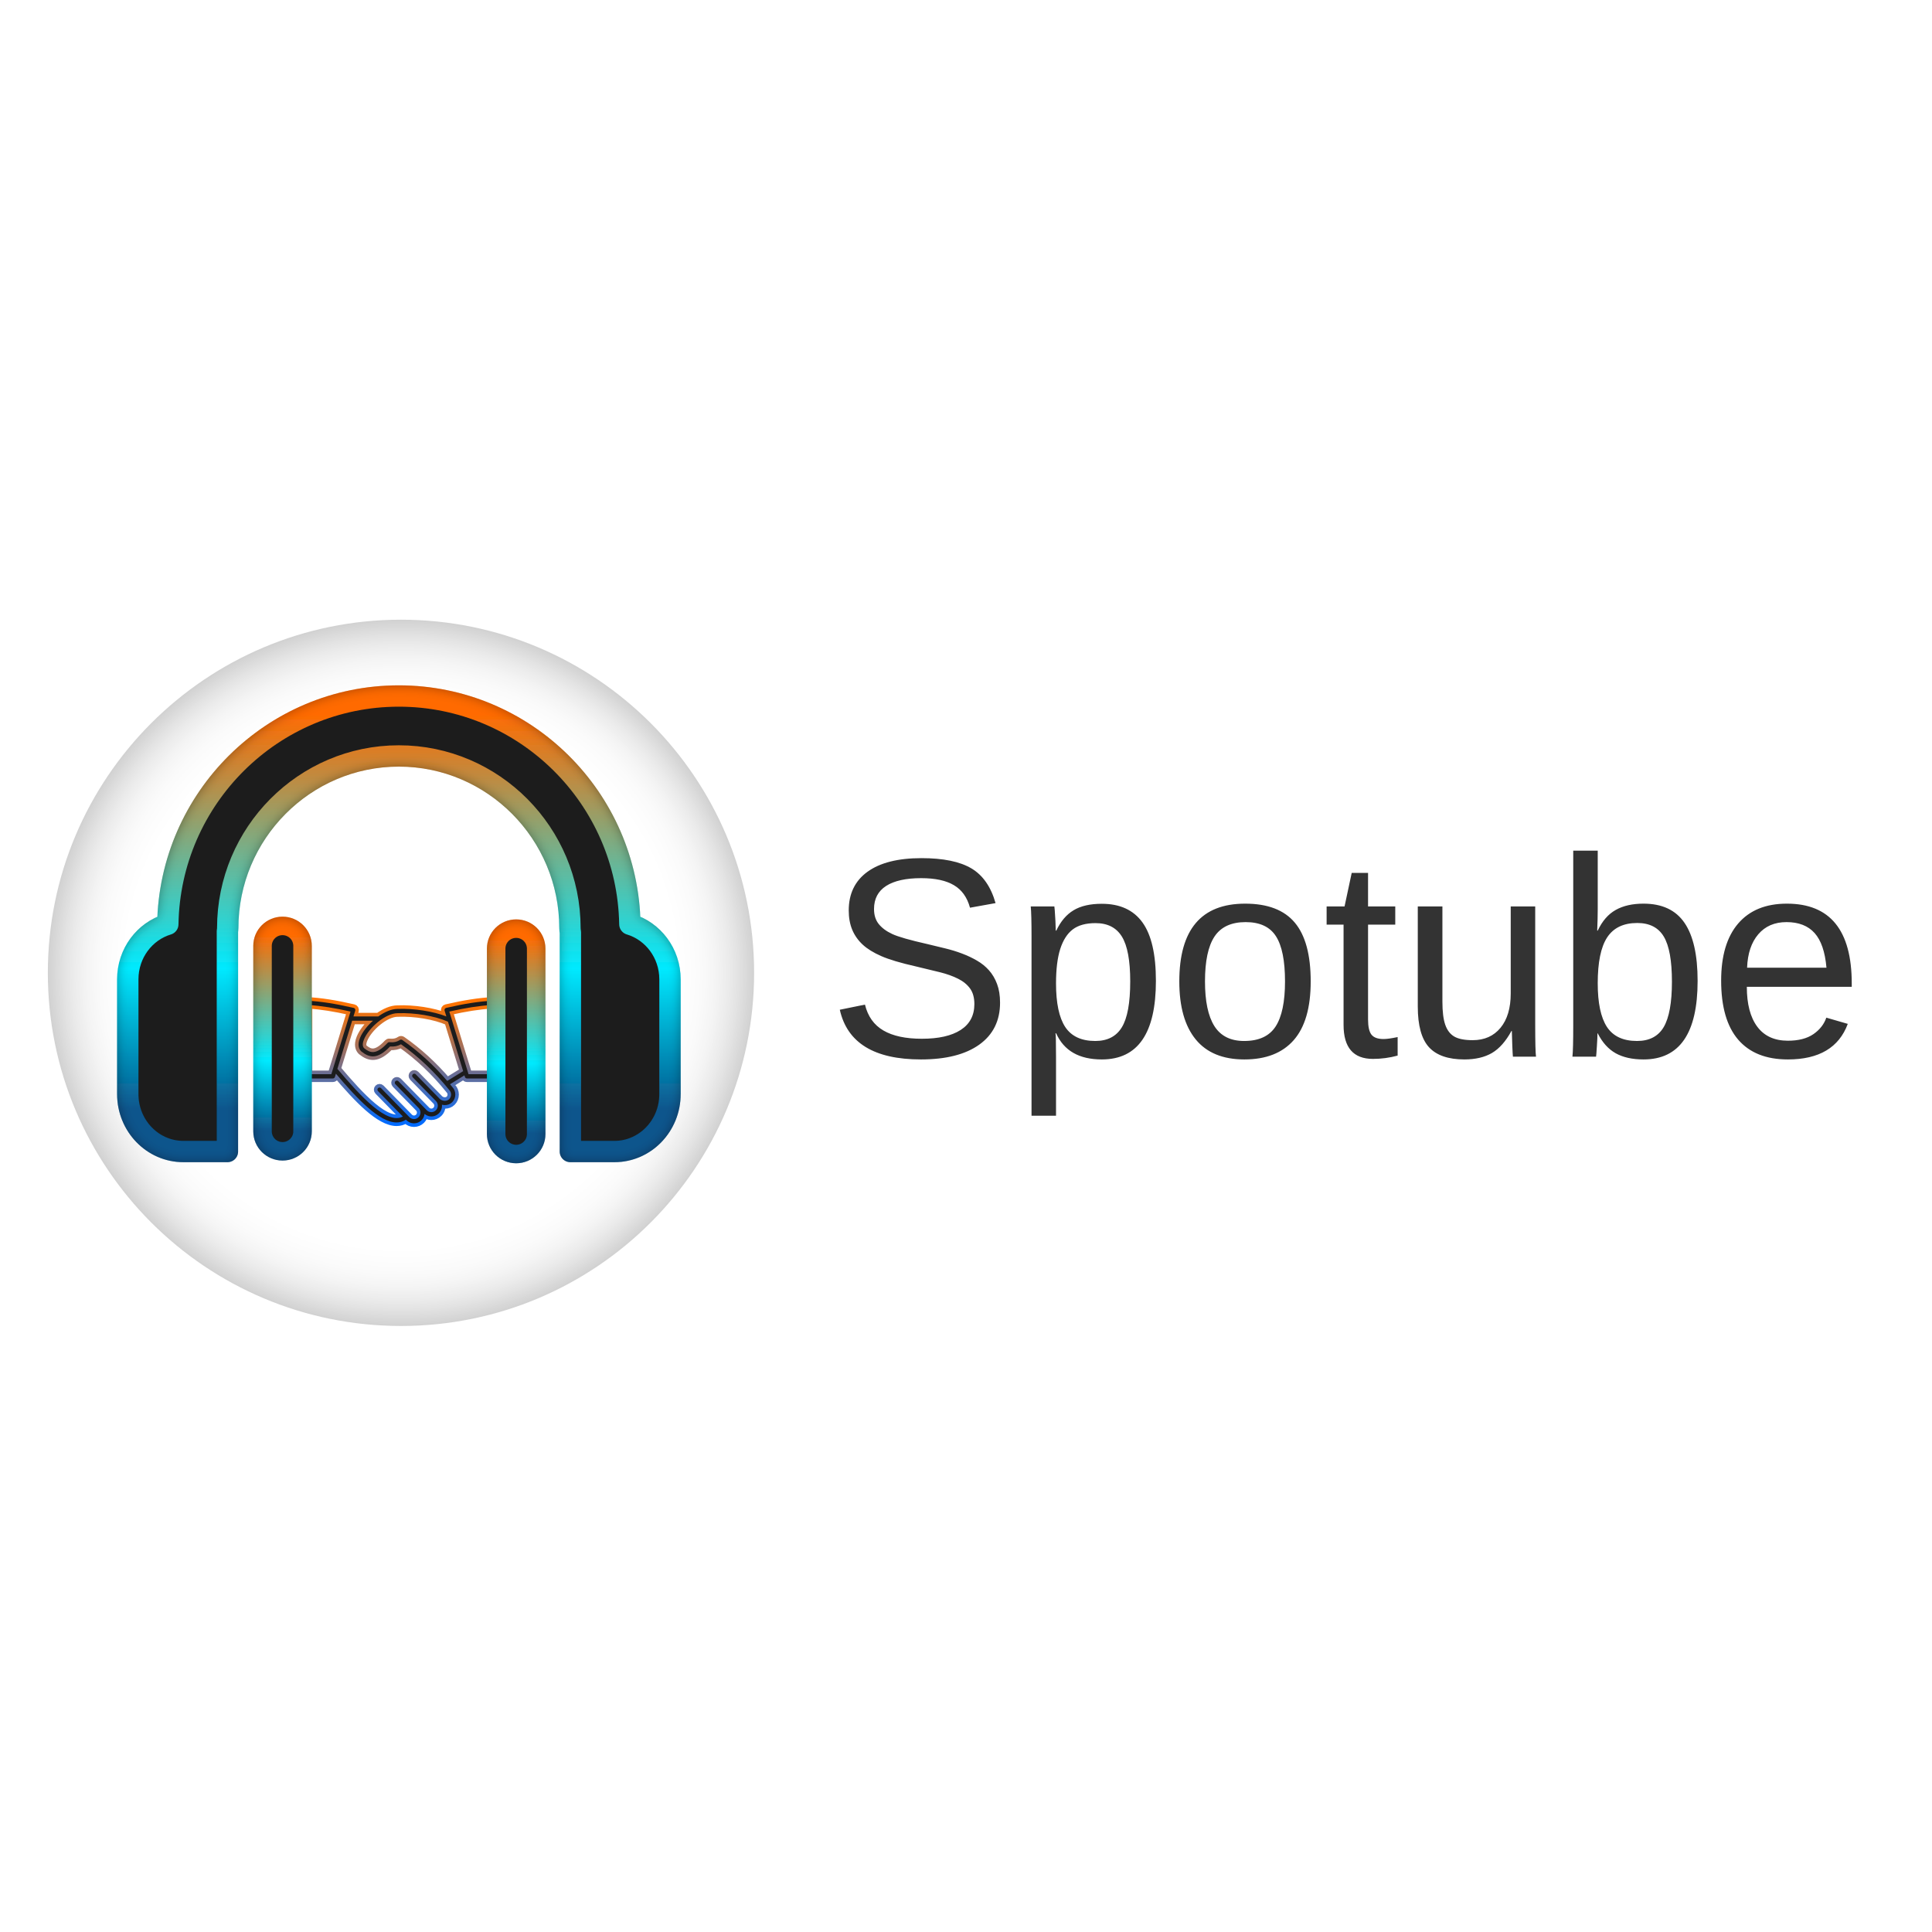
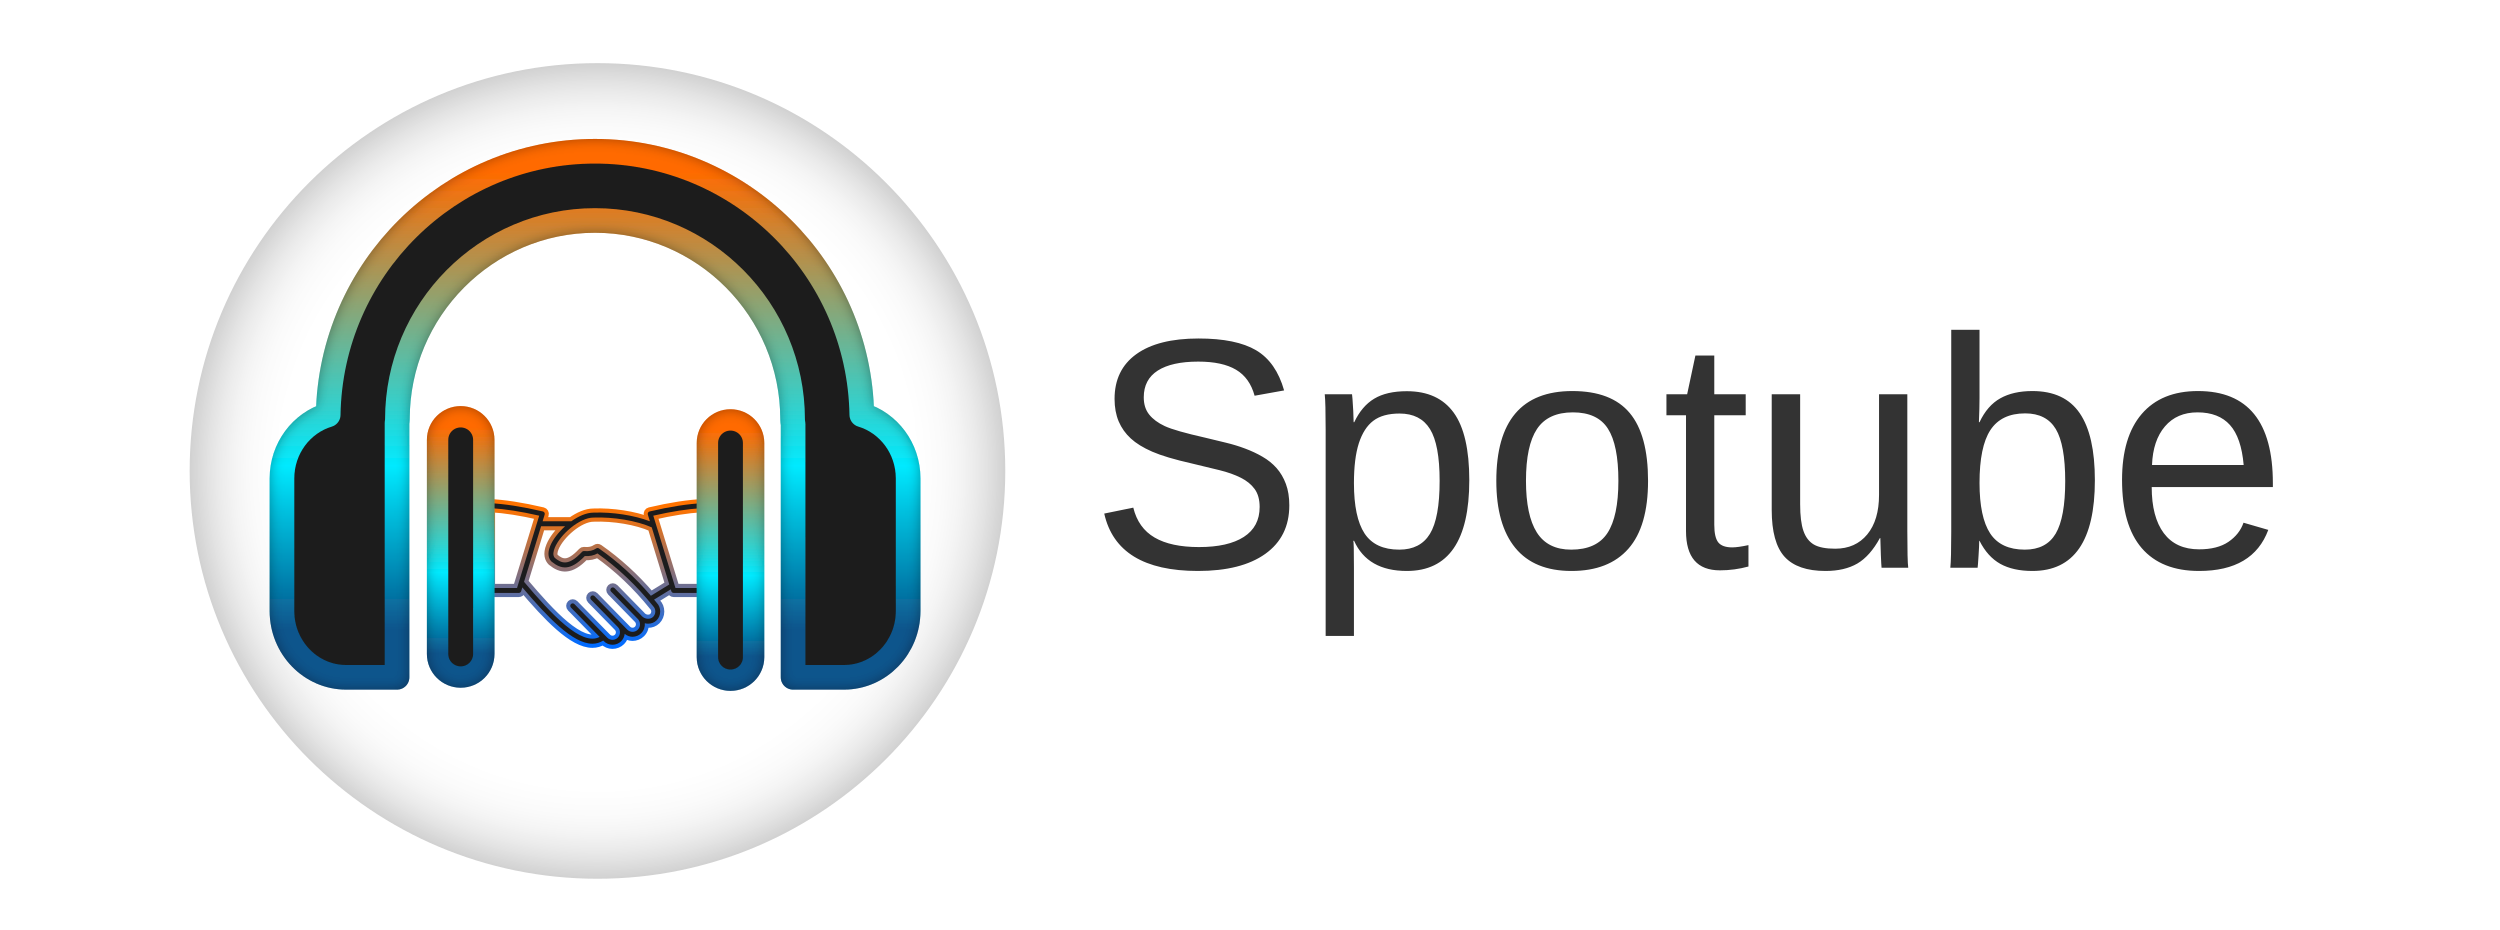
- <svg xmlns="http://www.w3.org/2000/svg" xmlns:ns1="https://boxy-svg.com" xmlns:xlink="http://www.w3.org/1999/xlink" viewBox="0 0 500 500">
+ <svg xmlns="http://www.w3.org/2000/svg" xmlns:ns1="https://boxy-svg.com" xmlns:xlink="http://www.w3.org/1999/xlink" viewBox="-30.12 146.23 560.25 208.36">
  <defs>
    <filter id="inner-shadow-filter-1" x="-500%" y="-500%" width="1000%" height="1000%" ns1:preset="inner-shadow 1 0 0 9 0.5 rgba(0,0,0,0.7)">
      <feOffset dx="0" dy="0" />
      <feGaussianBlur stdDeviation="9" />
      <feComposite operator="out" in="SourceGraphic" />
      <feComponentTransfer result="choke">
        <feFuncA type="linear" slope="1" />
      </feComponentTransfer>
      <feFlood flood-color="rgba(0,0,0,0.7)" result="color" />
      <feComposite operator="in" in="color" in2="choke" result="shadow" />
      <feComposite operator="over" in="shadow" in2="SourceGraphic" />
    </filter>
    <linearGradient id="gradient-0-0" gradientUnits="userSpaceOnUse" x1="47.146" y1="18.044" x2="47.146" y2="75.354" xlink:href="#gradient-0" />
    <linearGradient id="gradient-0">
-       <stop offset="0.031" style="stop-color: rgb(255, 115, 0);" />
-       <stop offset="1" style="stop-color: rgb(1, 107, 255);" />
+       <stop offset="0.031" style="stop-color: rgb(255, 115, 0); --darkreader-inline-stopcolor:#ff811a;" data-darkreader-inline-stopcolor="" />
+       <stop offset="1" style="stop-color: rgb(1, 107, 255); --darkreader-inline-stopcolor:#1a91ff;" data-darkreader-inline-stopcolor="" />
    </linearGradient>
    <filter id="inner-shadow-filter-0" x="-500%" y="-500%" width="1000%" height="1000%" ns1:preset="inner-shadow 1 0 0 3 0.5 rgba(0,0,0,0.7)">
      <feOffset dx="0" dy="0" />
      <feGaussianBlur stdDeviation="3" />
      <feComposite operator="out" in="SourceGraphic" />
      <feComponentTransfer result="choke">
        <feFuncA type="linear" slope="1" />
      </feComponentTransfer>
      <feFlood flood-color="rgba(0,0,0,0.7)" result="color" />
      <feComposite operator="in" in="color" in2="choke" result="shadow" />
      <feComposite operator="over" in="shadow" in2="SourceGraphic" />
    </filter>
    <linearGradient id="gradient-4-1" gradientUnits="userSpaceOnUse" x1="82.026" y1="144.832" x2="82.026" y2="264.462" xlink:href="#gradient-4" />
    <linearGradient id="gradient-4">
-       <stop offset="0.04" style="stop-color: rgb(255, 107, 1);" />
-       <stop offset="0.598" style="stop-color: rgb(0, 234, 255);" />
-       <stop offset="0.909" style="stop-color: rgb(8, 85, 140);" />
+       <stop offset="0.04" style="stop-color: rgb(255, 107, 1); --darkreader-inline-stopcolor:#ff7a1a;" data-darkreader-inline-stopcolor="" />
+       <stop offset="0.598" style="stop-color: rgb(0, 234, 255); --darkreader-inline-stopcolor:#1aecff;" data-darkreader-inline-stopcolor="" />
+       <stop offset="0.909" style="stop-color: rgb(8, 85, 140); --darkreader-inline-stopcolor:#7bc3f7;" data-darkreader-inline-stopcolor="" />
    </linearGradient>
    <linearGradient id="gradient-4-2" gradientUnits="userSpaceOnUse" x1="143.693" y1="22.804" x2="143.693" y2="264.582" xlink:href="#gradient-4" />
    <linearGradient id="gradient-4-0" gradientUnits="userSpaceOnUse" x1="205.862" y1="146.28" x2="205.862" y2="265.91" xlink:href="#gradient-4" />
  </defs>
-   <rect x="-30.122" y="146.227" width="560.246" height="208.356" style="fill: rgb(255, 255, 255);" />
-   <ellipse style="paint-order: fill; fill: rgb(255, 255, 255); filter: url(#inner-shadow-filter-1);" cx="103.772" cy="251.769" rx="91.391" ry="91.391" />
+   <rect x="-30.122" y="146.227" width="560.246" height="208.356" style="fill: rgb(255, 255, 255); --darkreader-inline-fill:#e8e6e3;" data-darkreader-inline-fill="" />
+   <ellipse style="paint-order: fill; fill: rgb(255, 255, 255); filter: url(&quot;#inner-shadow-filter-1&quot;); --darkreader-inline-fill:#e8e6e3;" cx="103.772" cy="251.769" rx="91.391" ry="91.391" data-darkreader-inline-fill="" />
  <g transform="matrix(0.141028, 0, 0, 0.142439, 102.3224, 273.9037)" style="">
-     <g style="stroke: none; stroke-width: 0; stroke-dasharray: none; stroke-linecap: butt; stroke-linejoin: miter; stroke-miterlimit: 10; fill: none; fill-rule: nonzero; opacity: 1;" transform="translate(-175.05 -175.05) scale(3.89 3.89)">
-       <path d="M 91.835 18.32 C 91.637 18.132 91.374 18.036 91.096 18.046 C 84.617 18.367 77.578 19.444 68.948 21.435 C 68.677 21.498 68.444 21.67 68.305 21.911 C 68.166 22.152 68.135 22.44 68.217 22.705 L 69.055 25.409 C 62.692 22.996 53.742 21.607 45.995 21.912 C 43.155 21.912 39.913 23.321 36.95 25.412 L 25.235 25.412 L 26.074 22.704 C 26.157 22.438 26.124 22.151 25.986 21.91 C 25.848 21.669 25.615 21.496 25.344 21.434 C 16.714 19.443 9.676 18.366 3.196 18.045 C 2.927 18.033 2.656 18.13 2.457 18.319 C 2.258 18.509 2.146 18.771 2.146 19.045 L 2.146 53.387 C 2.146 53.94 2.594 54.387 3.146 54.387 L 15.524 54.387 C 15.962 54.387 16.35 54.102 16.479 53.683 L 16.951 52.16 C 27.138 64.032 37.497 74.935 45.585 74.935 C 47.142 74.935 48.614 74.524 49.986 73.645 L 50.197 73.859 C 51.141 74.815 52.406 75.346 53.758 75.354 C 53.769 75.354 53.779 75.354 53.79 75.354 C 55.129 75.354 56.387 74.839 57.336 73.903 C 58.17 73.078 58.635 72.03 58.772 70.947 C 59.702 71.718 60.833 72.127 61.978 72.127 C 63.259 72.126 64.542 71.643 65.525 70.673 C 66.634 69.577 67.105 68.092 66.981 66.648 C 67.427 66.758 67.878 66.833 68.331 66.833 C 69.614 66.833 70.869 66.39 71.779 65.491 C 72.735 64.547 73.266 63.282 73.274 61.93 C 73.282 60.578 72.767 59.308 71.887 58.423 C 71.519 57.97 71.139 57.535 70.766 57.089 L 77.582 52.94 L 77.812 53.682 C 77.942 54.101 78.329 54.386 78.767 54.386 L 91.146 54.386 C 91.699 54.386 92.146 53.939 92.146 53.386 L 92.146 19.045 C 92.146 18.771 92.034 18.509 91.835 18.32 Z M 14.787 52.387 L 4.146 52.387 L 4.146 20.102 C 9.952 20.461 16.268 21.437 23.845 23.145 L 14.787 52.387 Z M 70.373 64.067 C 69.234 65.193 67.063 65.072 65.817 63.809 C 65.8 63.792 65.778 63.786 65.76 63.771 C 65.693 63.694 65.642 63.608 65.569 63.534 L 54.619 52.448 C 54.229 52.056 53.598 52.052 53.204 52.439 C 52.811 52.828 52.808 53.46 53.195 53.854 L 64.145 64.94 C 64.714 65.515 65.025 66.283 65.02 67.1 C 65.015 67.916 64.695 68.68 64.119 69.248 C 62.924 70.431 60.991 70.416 59.809 69.222 L 57.384 66.767 C 57.382 66.765 57.381 66.763 57.38 66.762 L 46.43 55.677 C 46.041 55.286 45.408 55.281 45.016 55.668 C 44.623 56.057 44.619 56.689 45.007 57.083 L 55.956 68.169 C 57.138 69.364 57.126 71.298 55.93 72.479 C 54.734 73.661 52.8 73.647 51.62 72.453 L 38.24 58.908 C 37.851 58.516 37.218 58.51 36.826 58.9 C 36.433 59.288 36.429 59.921 36.817 60.314 L 48.528 72.169 C 41.093 76.143 28.778 62.93 17.651 49.901 L 24.616 27.414 L 34.431 27.414 C 31.69 29.846 29.43 32.75 28.339 35.397 C 26.943 38.783 27.852 40.687 28.86 41.688 C 28.886 41.714 28.914 41.739 28.943 41.762 C 32.786 44.809 36.571 45.577 42.466 39.479 C 44.467 39.601 46.171 39.254 47.65 38.415 C 55.956 44.222 63.587 51.376 70.399 59.758 C 71.581 60.953 71.569 62.887 70.373 64.067 Z M 69.464 55.541 C 63.058 48.131 55.937 41.698 48.248 36.395 C 47.907 36.159 47.455 36.159 47.114 36.394 C 45.792 37.301 44.175 37.645 42.17 37.449 C 41.859 37.415 41.556 37.533 41.343 37.759 C 35.758 43.702 32.999 42.415 30.234 40.232 C 29.238 39.193 29.657 37.448 30.188 36.159 C 32.412 30.761 40.301 23.913 46.034 23.912 C 54.206 23.599 63.683 25.188 69.82 27.879 L 76.972 50.97 L 69.464 55.541 Z M 90.146 52.387 L 79.504 52.387 L 70.446 23.145 C 78.023 21.437 84.34 20.461 90.145 20.102 L 90.145 52.387 Z" style="stroke-dasharray: none; stroke-linecap: butt; stroke-linejoin: miter; stroke-miterlimit: 10; fill-rule: nonzero; opacity: 1; stroke: url(#gradient-0-0); fill: rgb(28, 28, 29); stroke-width: 3.339px; paint-order: stroke;" stroke-linecap="round" />
+     <g style="stroke: none; stroke-width: 0; stroke-dasharray: none; stroke-linecap: butt; stroke-linejoin: miter; stroke-miterlimit: 10; fill: none; fill-rule: nonzero; opacity: 1; --darkreader-inline-stroke:none; --darkreader-inline-fill:none;" transform="translate(-175.05 -175.05) scale(3.89 3.89)" data-darkreader-inline-stroke="" data-darkreader-inline-fill="">
+       <path d="M 91.835 18.32 C 91.637 18.132 91.374 18.036 91.096 18.046 C 84.617 18.367 77.578 19.444 68.948 21.435 C 68.677 21.498 68.444 21.67 68.305 21.911 C 68.166 22.152 68.135 22.44 68.217 22.705 L 69.055 25.409 C 62.692 22.996 53.742 21.607 45.995 21.912 C 43.155 21.912 39.913 23.321 36.95 25.412 L 25.235 25.412 L 26.074 22.704 C 26.157 22.438 26.124 22.151 25.986 21.91 C 25.848 21.669 25.615 21.496 25.344 21.434 C 16.714 19.443 9.676 18.366 3.196 18.045 C 2.927 18.033 2.656 18.13 2.457 18.319 C 2.258 18.509 2.146 18.771 2.146 19.045 L 2.146 53.387 C 2.146 53.94 2.594 54.387 3.146 54.387 L 15.524 54.387 C 15.962 54.387 16.35 54.102 16.479 53.683 L 16.951 52.16 C 27.138 64.032 37.497 74.935 45.585 74.935 C 47.142 74.935 48.614 74.524 49.986 73.645 L 50.197 73.859 C 51.141 74.815 52.406 75.346 53.758 75.354 C 53.769 75.354 53.779 75.354 53.79 75.354 C 55.129 75.354 56.387 74.839 57.336 73.903 C 58.17 73.078 58.635 72.03 58.772 70.947 C 59.702 71.718 60.833 72.127 61.978 72.127 C 63.259 72.126 64.542 71.643 65.525 70.673 C 66.634 69.577 67.105 68.092 66.981 66.648 C 67.427 66.758 67.878 66.833 68.331 66.833 C 69.614 66.833 70.869 66.39 71.779 65.491 C 72.735 64.547 73.266 63.282 73.274 61.93 C 73.282 60.578 72.767 59.308 71.887 58.423 C 71.519 57.97 71.139 57.535 70.766 57.089 L 77.582 52.94 L 77.812 53.682 C 77.942 54.101 78.329 54.386 78.767 54.386 L 91.146 54.386 C 91.699 54.386 92.146 53.939 92.146 53.386 L 92.146 19.045 C 92.146 18.771 92.034 18.509 91.835 18.32 Z M 14.787 52.387 L 4.146 52.387 L 4.146 20.102 C 9.952 20.461 16.268 21.437 23.845 23.145 L 14.787 52.387 Z M 70.373 64.067 C 69.234 65.193 67.063 65.072 65.817 63.809 C 65.8 63.792 65.778 63.786 65.76 63.771 C 65.693 63.694 65.642 63.608 65.569 63.534 L 54.619 52.448 C 54.229 52.056 53.598 52.052 53.204 52.439 C 52.811 52.828 52.808 53.46 53.195 53.854 L 64.145 64.94 C 64.714 65.515 65.025 66.283 65.02 67.1 C 65.015 67.916 64.695 68.68 64.119 69.248 C 62.924 70.431 60.991 70.416 59.809 69.222 L 57.384 66.767 C 57.382 66.765 57.381 66.763 57.38 66.762 L 46.43 55.677 C 46.041 55.286 45.408 55.281 45.016 55.668 C 44.623 56.057 44.619 56.689 45.007 57.083 L 55.956 68.169 C 57.138 69.364 57.126 71.298 55.93 72.479 C 54.734 73.661 52.8 73.647 51.62 72.453 L 38.24 58.908 C 37.851 58.516 37.218 58.51 36.826 58.9 C 36.433 59.288 36.429 59.921 36.817 60.314 L 48.528 72.169 C 41.093 76.143 28.778 62.93 17.651 49.901 L 24.616 27.414 L 34.431 27.414 C 31.69 29.846 29.43 32.75 28.339 35.397 C 26.943 38.783 27.852 40.687 28.86 41.688 C 28.886 41.714 28.914 41.739 28.943 41.762 C 32.786 44.809 36.571 45.577 42.466 39.479 C 44.467 39.601 46.171 39.254 47.65 38.415 C 55.956 44.222 63.587 51.376 70.399 59.758 C 71.581 60.953 71.569 62.887 70.373 64.067 Z M 69.464 55.541 C 63.058 48.131 55.937 41.698 48.248 36.395 C 47.907 36.159 47.455 36.159 47.114 36.394 C 45.792 37.301 44.175 37.645 42.17 37.449 C 41.859 37.415 41.556 37.533 41.343 37.759 C 35.758 43.702 32.999 42.415 30.234 40.232 C 29.238 39.193 29.657 37.448 30.188 36.159 C 32.412 30.761 40.301 23.913 46.034 23.912 C 54.206 23.599 63.683 25.188 69.82 27.879 L 76.972 50.97 L 69.464 55.541 Z M 90.146 52.387 L 79.504 52.387 L 70.446 23.145 C 78.023 21.437 84.34 20.461 90.145 20.102 L 90.145 52.387 Z" style="stroke-dasharray: none; stroke-linecap: butt; stroke-linejoin: miter; stroke-miterlimit: 10; fill-rule: nonzero; opacity: 1; stroke: url(&quot;#gradient-0-0&quot;); fill: rgb(28, 28, 29); stroke-width: 3.339px; paint-order: stroke; --darkreader-inline-fill:#d6d2cd;" stroke-linecap="round" data-darkreader-inline-fill="" />
    </g>
  </g>
  <g transform="matrix(0.488272, 0, 0, 0.487585, 33.06943, 169.0074)" style="filter: url(#inner-shadow-filter-0);">
    <g>
-       <path d="M 71.421 155.437 L 71.421 253.857 C 71.421 259.724 76.162 264.462 82.026 264.462 C 87.88 264.462 92.631 259.724 92.631 253.857 L 92.631 155.437 C 92.631 149.581 87.88 144.832 82.026 144.832 C 76.162 144.832 71.421 149.576 71.421 155.437 Z" style="stroke-width: 9.809px; stroke: url(#gradient-4-1); fill: rgb(29, 29, 29); stroke-linecap: round; stroke-linejoin: round;" />
-       <path d="M29.456,264.582h23.351v-116.85c0.064-0.56,0.166-1.119,0.166-1.693c0-50.412,40.69-91.42,90.698-91.42 c50.002,0,90.692,41.008,90.692,91.42c0,0.771,0.113,1.518,0.228,2.263v116.28h23.354c16.254,0,29.442-13.64,29.442-30.469 v-60.936c0-13.878-8.989-25.57-21.261-29.249c-1.129-66.971-55.608-121.124-122.45-121.124 c-66.86,0-121.347,54.158-122.465,121.15C8.956,147.638,0,159.32,0,173.187v60.926C0,250.932,13.187,264.582,29.456,264.582z" style="stroke-width: 11.318px; stroke: url(#gradient-4-2); fill: rgb(29, 29, 29); stroke-linecap: round; stroke-linejoin: round;" />
-       <path d="M 195.258 156.885 L 195.258 255.305 C 195.258 261.172 200.006 265.91 205.862 265.91 C 211.718 265.91 216.466 261.172 216.466 255.305 L 216.466 156.885 C 216.466 151.029 211.718 146.28 205.862 146.28 C 199.995 146.28 195.258 151.024 195.258 156.885 Z" style="stroke-width: 9.809px; stroke: url(#gradient-4-0); fill: rgb(29, 29, 29); stroke-linecap: round; stroke-linejoin: round;" />
+       <path d="M 71.421 155.437 L 71.421 253.857 C 71.421 259.724 76.162 264.462 82.026 264.462 C 87.88 264.462 92.631 259.724 92.631 253.857 L 92.631 155.437 C 92.631 149.581 87.88 144.832 82.026 144.832 C 76.162 144.832 71.421 149.576 71.421 155.437 Z" style="stroke-width: 9.809px; stroke: url(&quot;#gradient-4-1&quot;); fill: rgb(29, 29, 29); stroke-linecap: round; stroke-linejoin: round; --darkreader-inline-fill:#d6d2cd;" data-darkreader-inline-fill="" />
+       <path d="M29.456,264.582h23.351v-116.85c0.064-0.56,0.166-1.119,0.166-1.693c0-50.412,40.69-91.42,90.698-91.42 c50.002,0,90.692,41.008,90.692,91.42c0,0.771,0.113,1.518,0.228,2.263v116.28h23.354c16.254,0,29.442-13.64,29.442-30.469 v-60.936c0-13.878-8.989-25.57-21.261-29.249c-1.129-66.971-55.608-121.124-122.45-121.124 c-66.86,0-121.347,54.158-122.465,121.15C8.956,147.638,0,159.32,0,173.187v60.926C0,250.932,13.187,264.582,29.456,264.582z" style="stroke-width: 11.318px; stroke: url(&quot;#gradient-4-2&quot;); fill: rgb(29, 29, 29); stroke-linecap: round; stroke-linejoin: round; --darkreader-inline-fill:#d6d2cd;" data-darkreader-inline-fill="" />
+       <path d="M 195.258 156.885 L 195.258 255.305 C 195.258 261.172 200.006 265.91 205.862 265.91 C 211.718 265.91 216.466 261.172 216.466 255.305 L 216.466 156.885 C 216.466 151.029 211.718 146.28 205.862 146.28 C 199.995 146.28 195.258 151.024 195.258 156.885 Z" style="stroke-width: 9.809px; stroke: url(&quot;#gradient-4-0&quot;); fill: rgb(29, 29, 29); stroke-linecap: round; stroke-linejoin: round; --darkreader-inline-fill:#d6d2cd;" data-darkreader-inline-fill="" />
    </g>
  </g>
  <g transform="matrix(0.305224, 0, 0, 0.305224, 41.91442, 178.0702)" style="" />
  <g transform="matrix(0.305224, 0, 0, 0.305224, 41.91442, 178.0702)" style="" />
  <g transform="matrix(0.305224, 0, 0, 0.305224, 41.91442, 178.0702)" style="" />
  <g transform="matrix(0.305224, 0, 0, 0.305224, 41.91442, 178.0702)" style="" />
  <g transform="matrix(0.305224, 0, 0, 0.305224, 41.91442, 178.0702)" style="" />
  <g transform="matrix(0.305224, 0, 0, 0.305224, 41.91442, 178.0702)" style="" />
  <g transform="matrix(0.305224, 0, 0, 0.305224, 41.91442, 178.0702)" style="" />
  <g transform="matrix(0.305224, 0, 0, 0.305224, 41.91442, 178.0702)" style="" />
  <g transform="matrix(0.305224, 0, 0, 0.305224, 41.91442, 178.0702)" style="" />
  <g transform="matrix(0.305224, 0, 0, 0.305224, 41.91442, 178.0702)" style="" />
  <g transform="matrix(0.305224, 0, 0, 0.305224, 41.91442, 178.0702)" style="" />
  <g transform="matrix(0.305224, 0, 0, 0.305224, 41.91442, 178.0702)" style="" />
  <g transform="matrix(0.305224, 0, 0, 0.305224, 41.91442, 178.0702)" style="" />
  <g transform="matrix(0.305224, 0, 0, 0.305224, 41.91442, 178.0702)" style="" />
  <g transform="matrix(0.305224, 0, 0, 0.305224, 41.91442, 178.0702)" style="" />
-   <text style="white-space: pre; fill: rgb(51, 51, 51); font-family: Arial, sans-serif; font-size: 65.7px;" x="239.422" y="272.802" transform="matrix(1.096365, 0, 0, 1.119991, -48.42576, -32.06883)">Spotube</text>
+   <text style="white-space: pre; fill: rgb(51, 51, 51); font-family: Arial, sans-serif; font-size: 65.7px; --darkreader-inline-fill:#c8c3bc;" x="239.422" y="272.802" transform="matrix(1.096365, 0, 0, 1.119991, -48.42576, -32.06883)" data-darkreader-inline-fill="">Spotube</text>
</svg>
